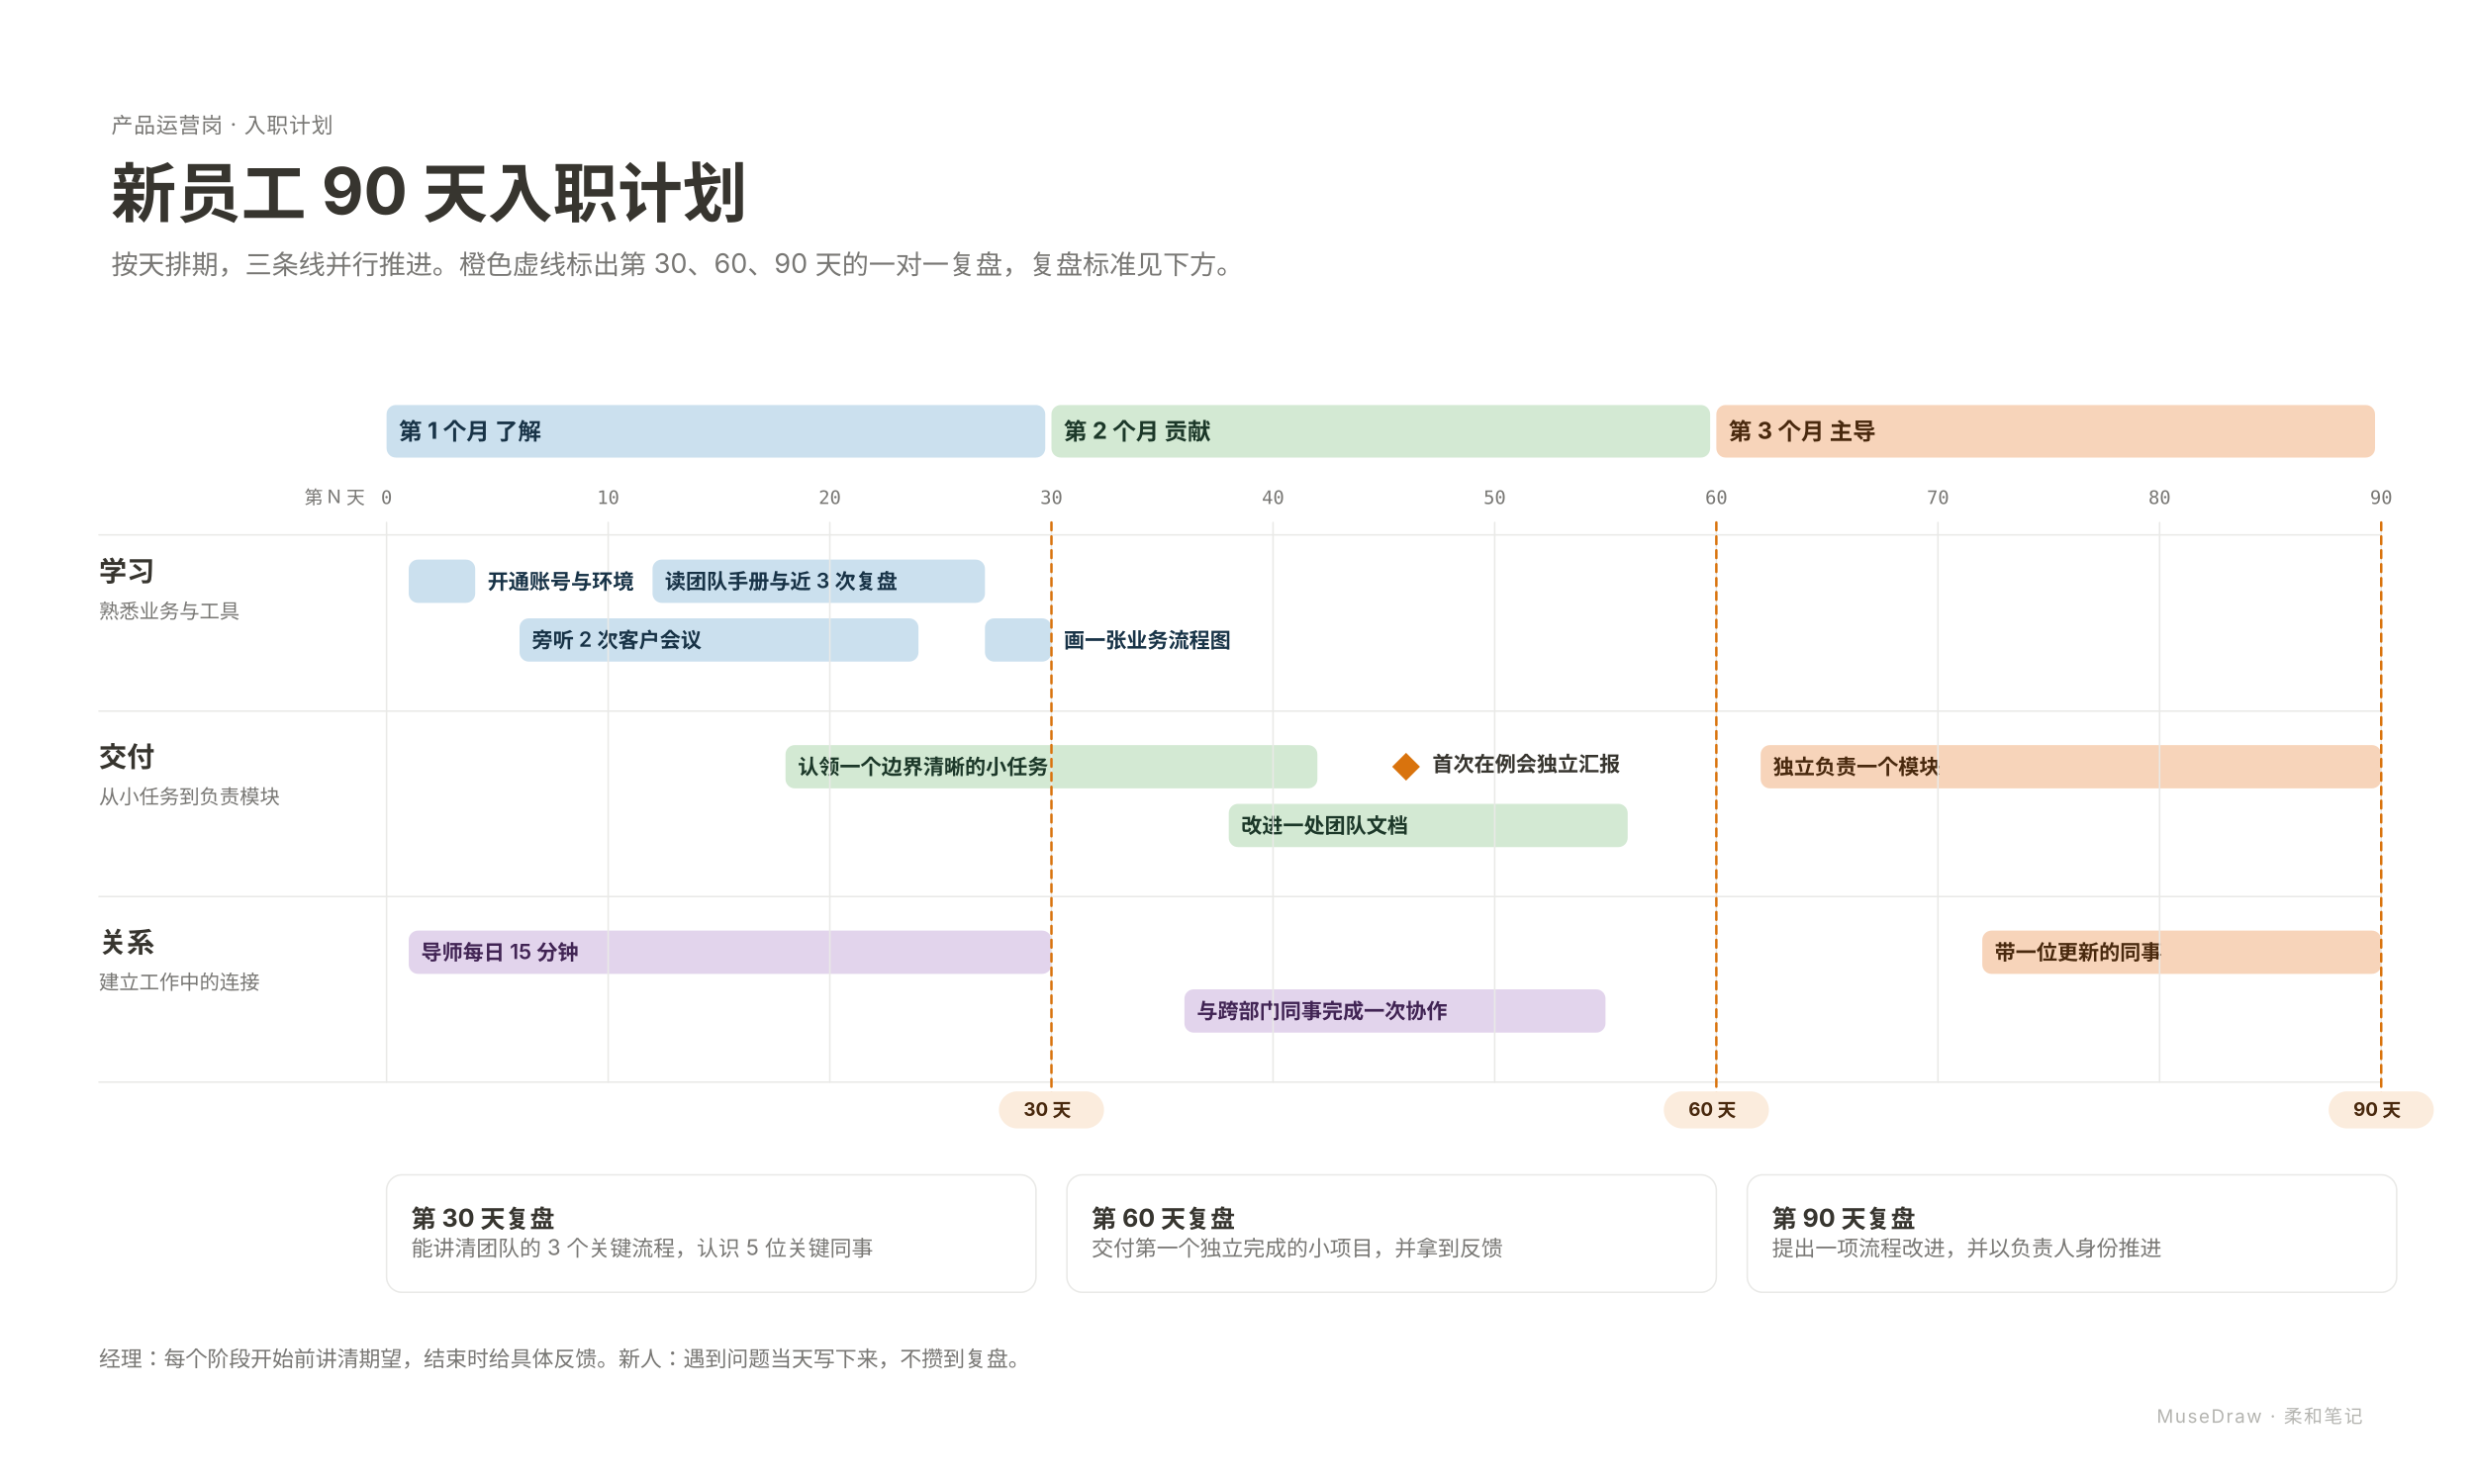
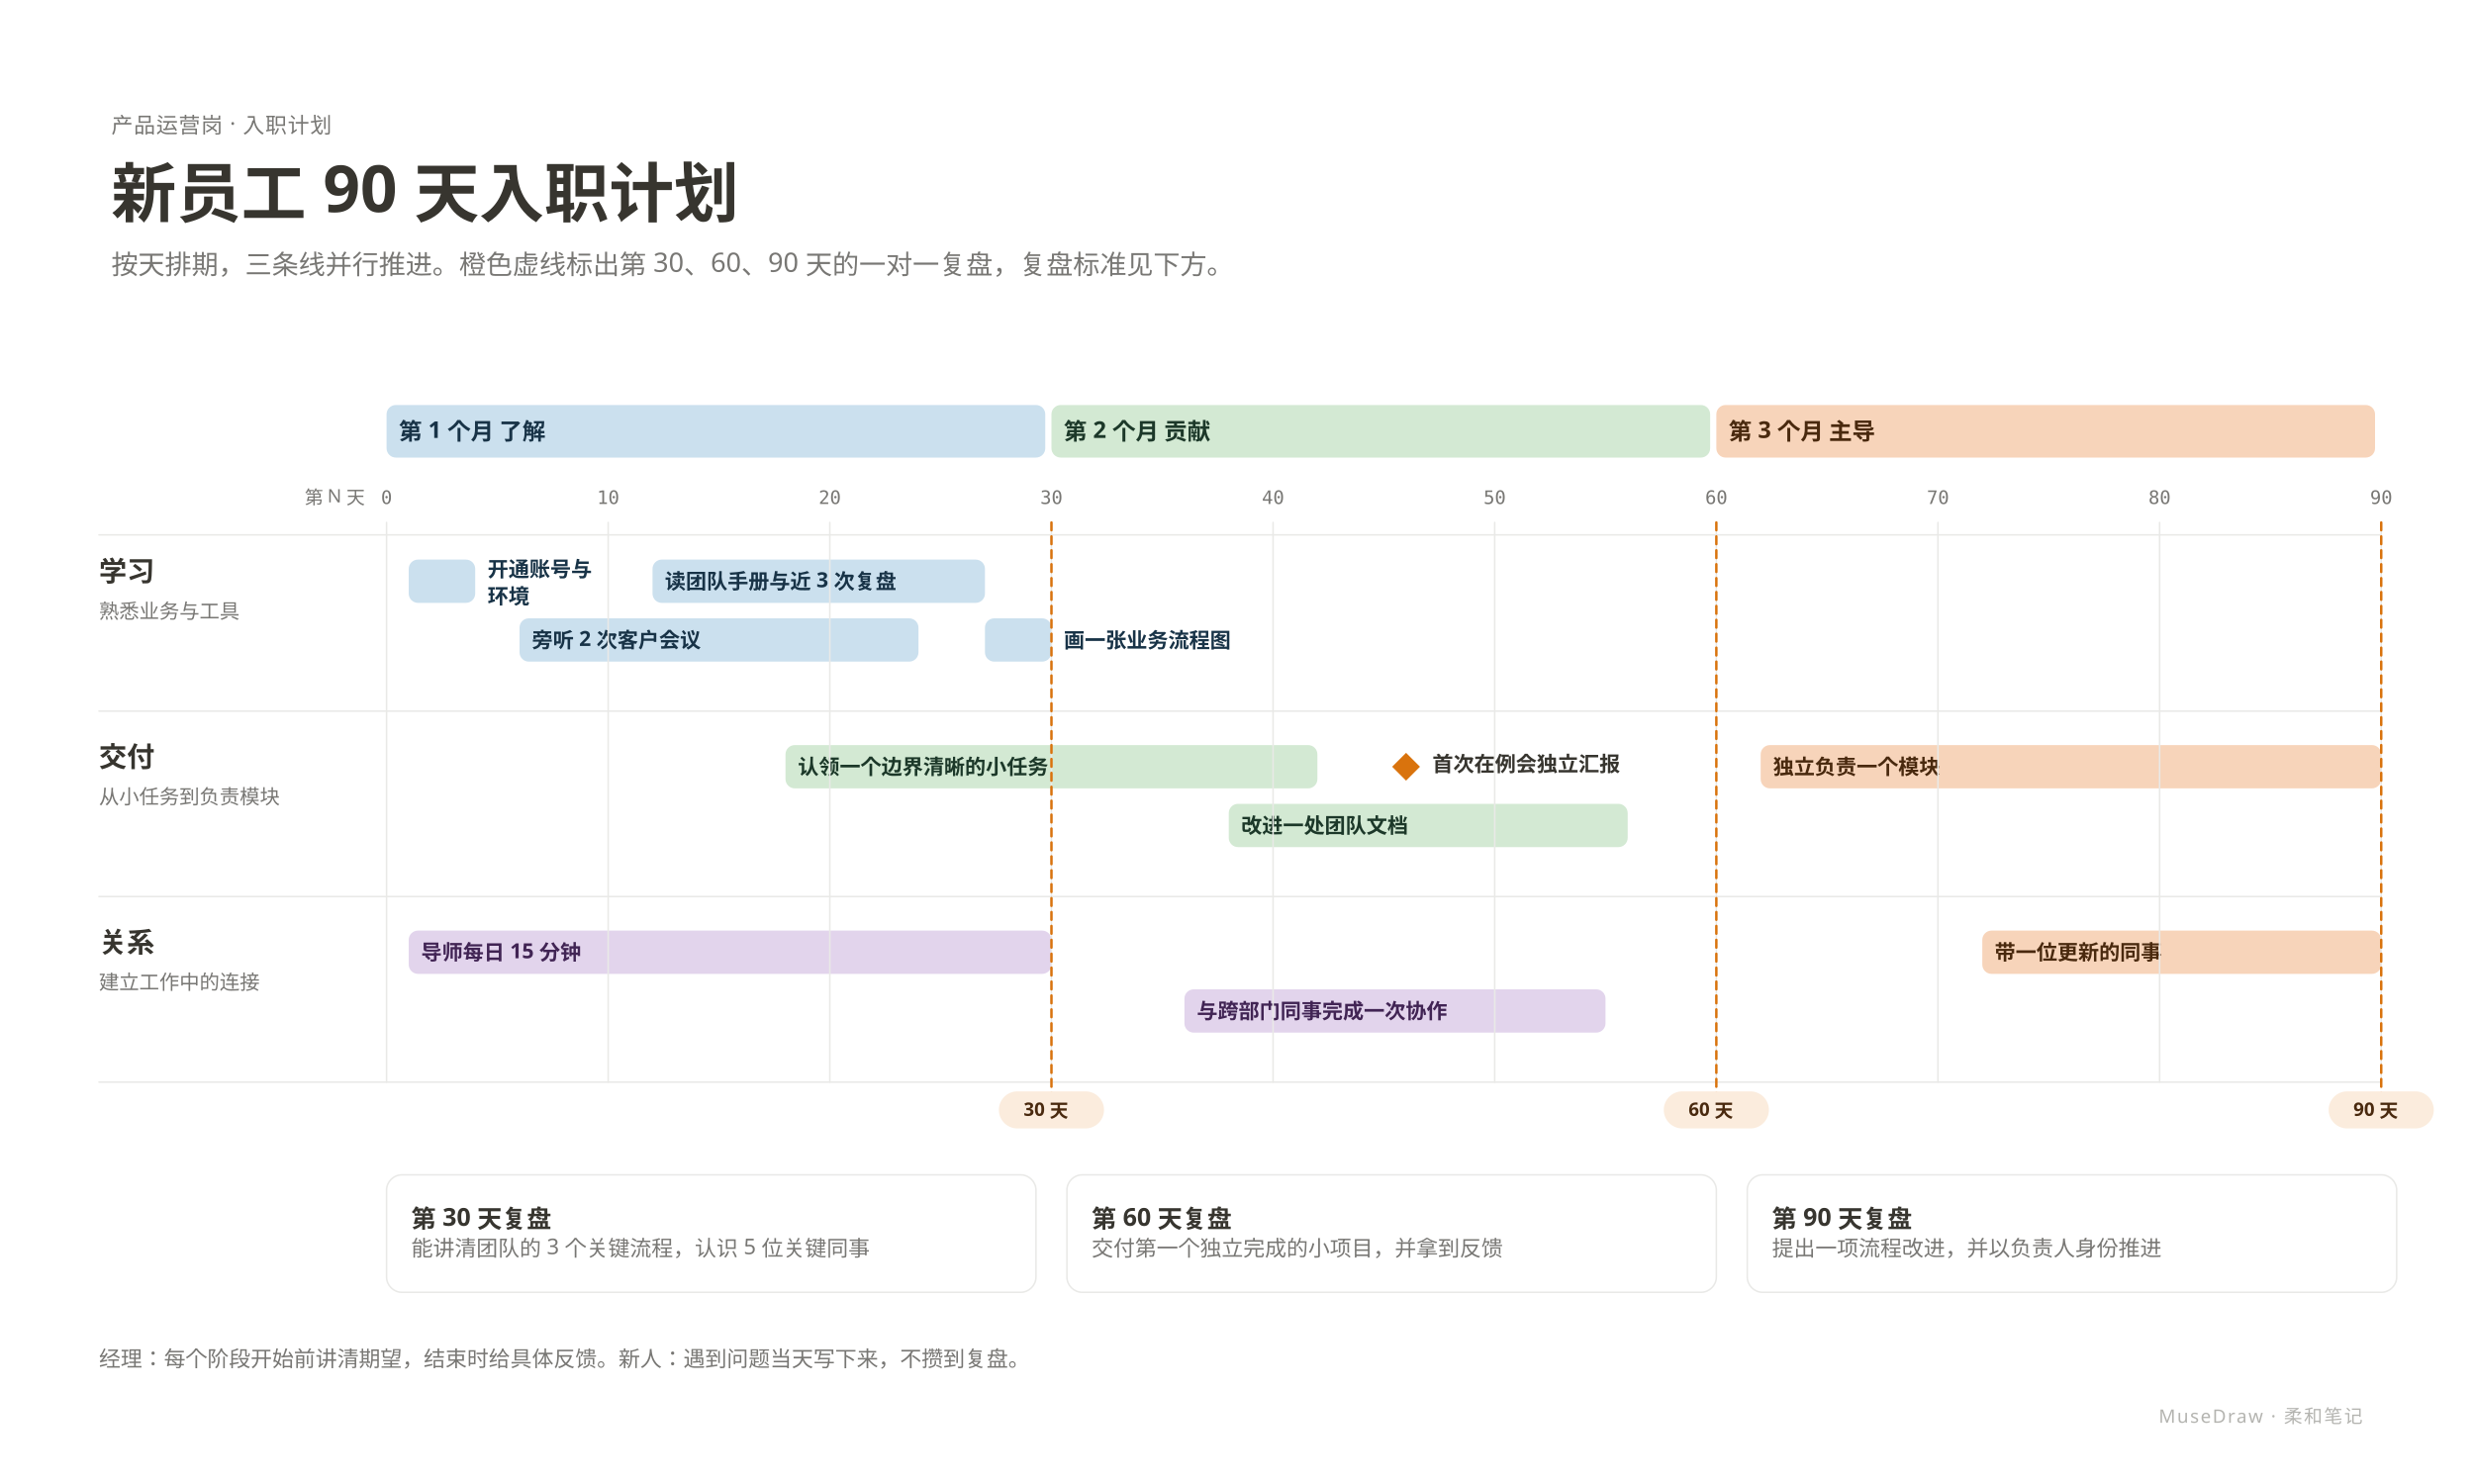
<svg xmlns="http://www.w3.org/2000/svg" viewBox="0 0 1600 960" width="1600" height="960" role="img" aria-labelledby="md-title md-desc" data-theme="pastel">
  <defs />
  <g id="background">
    <rect id="canvas" width="1600" height="960" fill="#FFFFFF" />
  </g>
  <g id="zones">
    <g id="bar-1" data-md="bar">
      <rect x="250" y="262" width="426" height="34" rx="6" fill="#CBE0EE" />
-       <text x="258" y="284.4" font-family="Noto Sans SC, Inter, sans-serif" font-size="15" font-weight="700" fill="#183347" text-anchor="start">
+       <text x="258" y="284.4" font-family="Segoe UI, Microsoft YaHei, sans-serif" font-size="15" font-weight="700" fill="#183347" text-anchor="start">
        <tspan x="258">第 1 个月  了解</tspan>
      </text>
    </g>
    <g id="bar-2" data-md="bar">
      <rect x="680" y="262" width="426" height="34" rx="6" fill="#D3E9D3" />
-       <text x="688" y="284.4" font-family="Noto Sans SC, Inter, sans-serif" font-size="15" font-weight="700" fill="#1C3829" text-anchor="start">
+       <text x="688" y="284.4" font-family="Segoe UI, Microsoft YaHei, sans-serif" font-size="15" font-weight="700" fill="#1C3829" text-anchor="start">
        <tspan x="688">第 2 个月  贡献</tspan>
      </text>
    </g>
    <g id="bar-3" data-md="bar">
      <rect x="1110" y="262" width="426" height="34" rx="6" fill="#F7D4BA" />
-       <text x="1118" y="284.4" font-family="Noto Sans SC, Inter, sans-serif" font-size="15" font-weight="700" fill="#49290E" text-anchor="start">
+       <text x="1118" y="284.4" font-family="Segoe UI, Microsoft YaHei, sans-serif" font-size="15" font-weight="700" fill="#49290E" text-anchor="start">
        <tspan x="1118">第 3 个月  主导</tspan>
      </text>
    </g>
    <g id="bar-4" data-md="bar">
      <rect x="264.33" y="362" width="43" height="28" rx="6" fill="#CBE0EE" />
    </g>
    <g id="bar-5" data-md="bar">
      <rect x="422" y="362" width="215" height="28" rx="6" fill="#CBE0EE" />
-       <text x="430" y="380.86" font-family="Noto Sans SC, Inter, sans-serif" font-size="13.5" font-weight="600" fill="#183347" text-anchor="start">
+       <text x="430" y="380.86" font-family="Segoe UI, Microsoft YaHei, sans-serif" font-size="13.5" font-weight="600" fill="#183347" text-anchor="start">
        <tspan x="430">读团队手册与近 3 次复盘</tspan>
      </text>
    </g>
    <g id="bar-6" data-md="bar">
      <rect x="336" y="400" width="258" height="28" rx="6" fill="#CBE0EE" />
-       <text x="344" y="418.86" font-family="Noto Sans SC, Inter, sans-serif" font-size="13.5" font-weight="600" fill="#183347" text-anchor="start">
+       <text x="344" y="418.86" font-family="Segoe UI, Microsoft YaHei, sans-serif" font-size="13.5" font-weight="600" fill="#183347" text-anchor="start">
        <tspan x="344">旁听 2 次客户会议</tspan>
      </text>
    </g>
    <g id="bar-7" data-md="bar">
      <rect x="637" y="400" width="43" height="28" rx="6" fill="#CBE0EE" />
    </g>
    <g id="bar-8" data-md="bar">
      <rect x="508" y="482" width="344" height="28" rx="6" fill="#D3E9D3" />
-       <text x="516" y="500.86" font-family="Noto Sans SC, Inter, sans-serif" font-size="13.5" font-weight="600" fill="#1C3829" text-anchor="start">
+       <text x="516" y="500.86" font-family="Segoe UI, Microsoft YaHei, sans-serif" font-size="13.5" font-weight="600" fill="#1C3829" text-anchor="start">
        <tspan x="516">认领一个边界清晰的小任务</tspan>
      </text>
    </g>
    <g id="bar-9" data-md="bar">
      <rect x="794.67" y="520" width="258" height="28" rx="6" fill="#D3E9D3" />
-       <text x="802.67" y="538.86" font-family="Noto Sans SC, Inter, sans-serif" font-size="13.5" font-weight="600" fill="#1C3829" text-anchor="start">
+       <text x="802.67" y="538.86" font-family="Segoe UI, Microsoft YaHei, sans-serif" font-size="13.5" font-weight="600" fill="#1C3829" text-anchor="start">
        <tspan x="802.67">改进一处团队文档</tspan>
      </text>
    </g>
    <g id="bar-10" data-md="bar">
      <rect x="1138.67" y="482" width="401.33" height="28" rx="6" fill="#F7D4BA" />
-       <text x="1146.67" y="500.86" font-family="Noto Sans SC, Inter, sans-serif" font-size="13.5" font-weight="600" fill="#49290E" text-anchor="start">
+       <text x="1146.67" y="500.86" font-family="Segoe UI, Microsoft YaHei, sans-serif" font-size="13.5" font-weight="600" fill="#49290E" text-anchor="start">
        <tspan x="1146.67">独立负责一个模块</tspan>
      </text>
    </g>
    <g id="bar-11" data-md="bar">
      <rect x="264.33" y="602" width="415.67" height="28" rx="6" fill="#E2D4EC" />
-       <text x="272.33" y="620.86" font-family="Noto Sans SC, Inter, sans-serif" font-size="13.5" font-weight="600" fill="#412454" text-anchor="start">
+       <text x="272.33" y="620.86" font-family="Segoe UI, Microsoft YaHei, sans-serif" font-size="13.5" font-weight="600" fill="#412454" text-anchor="start">
        <tspan x="272.33">导师每日 15 分钟</tspan>
      </text>
    </g>
    <g id="bar-12" data-md="bar">
      <rect x="766" y="640" width="272.33" height="28" rx="6" fill="#E2D4EC" />
-       <text x="774" y="658.86" font-family="Noto Sans SC, Inter, sans-serif" font-size="13.5" font-weight="600" fill="#412454" text-anchor="start">
+       <text x="774" y="658.86" font-family="Segoe UI, Microsoft YaHei, sans-serif" font-size="13.5" font-weight="600" fill="#412454" text-anchor="start">
        <tspan x="774">与跨部门同事完成一次协作</tspan>
      </text>
    </g>
    <g id="bar-13" data-md="bar">
      <rect x="1282" y="602" width="258" height="28" rx="6" fill="#F7D4BA" />
-       <text x="1290" y="620.86" font-family="Noto Sans SC, Inter, sans-serif" font-size="13.5" font-weight="600" fill="#49290E" text-anchor="start">
+       <text x="1290" y="620.86" font-family="Segoe UI, Microsoft YaHei, sans-serif" font-size="13.5" font-weight="600" fill="#49290E" text-anchor="start">
        <tspan x="1290">带一位更新的同事</tspan>
      </text>
    </g>
-     <path id="line-1" d="M250 338 L250 700" fill="none" stroke="#E9E9E7" stroke-width="1" stroke-linecap="round" />
-     <path id="line-2" d="M393.33 338 L393.33 700" fill="none" stroke="#E9E9E7" stroke-width="1" stroke-linecap="round" />
-     <path id="line-3" d="M536.67 338 L536.67 700" fill="none" stroke="#E9E9E7" stroke-width="1" stroke-linecap="round" />
-     <path id="line-4" d="M680 338 L680 700" fill="none" stroke="#E9E9E7" stroke-width="1" stroke-linecap="round" />
-     <path id="line-5" d="M823.33 338 L823.33 700" fill="none" stroke="#E9E9E7" stroke-width="1" stroke-linecap="round" />
-     <path id="line-6" d="M966.67 338 L966.67 700" fill="none" stroke="#E9E9E7" stroke-width="1" stroke-linecap="round" />
-     <path id="line-7" d="M1110 338 L1110 700" fill="none" stroke="#E9E9E7" stroke-width="1" stroke-linecap="round" />
-     <path id="line-8" d="M1253.33 338 L1253.33 700" fill="none" stroke="#E9E9E7" stroke-width="1" stroke-linecap="round" />
-     <path id="line-9" d="M1396.67 338 L1396.67 700" fill="none" stroke="#E9E9E7" stroke-width="1" stroke-linecap="round" />
-     <path id="line-10" d="M1540 338 L1540 700" fill="none" stroke="#E9E9E7" stroke-width="1" stroke-linecap="round" />
-     <path id="line-11" d="M64 460 L1540 460" fill="none" stroke="#E9E9E7" stroke-width="1" stroke-linecap="round" />
-     <path id="line-12" d="M64 580 L1540 580" fill="none" stroke="#E9E9E7" stroke-width="1" stroke-linecap="round" />
-     <path id="line-13" d="M64 700 L1540 700" fill="none" stroke="#E9E9E7" stroke-width="1" stroke-linecap="round" />
-     <path id="line-14" d="M64 346 L1540 346" fill="none" stroke="#E9E9E7" stroke-width="1" stroke-linecap="round" />
-     <path id="line-15" d="M680 338 L680 708" fill="none" stroke="#D9730D" stroke-width="1.6" stroke-dasharray="5 4" stroke-linecap="round" />
-     <path id="line-16" d="M1110 338 L1110 708" fill="none" stroke="#D9730D" stroke-width="1.6" stroke-dasharray="5 4" stroke-linecap="round" />
-     <path id="line-17" d="M1540 338 L1540 708" fill="none" stroke="#D9730D" stroke-width="1.6" stroke-dasharray="5 4" stroke-linecap="round" />
+     <path id="line-1" data-md-line="line-1" d="M250 338 L250 700" fill="none" stroke="#E9E9E7" stroke-width="1" stroke-linecap="round" />
+     <path id="line-2" data-md-line="line-2" d="M393.33 338 L393.33 700" fill="none" stroke="#E9E9E7" stroke-width="1" stroke-linecap="round" />
+     <path id="line-3" data-md-line="line-3" d="M536.67 338 L536.67 700" fill="none" stroke="#E9E9E7" stroke-width="1" stroke-linecap="round" />
+     <path id="line-4" data-md-line="line-4" d="M680 338 L680 700" fill="none" stroke="#E9E9E7" stroke-width="1" stroke-linecap="round" />
+     <path id="line-5" data-md-line="line-5" d="M823.33 338 L823.33 700" fill="none" stroke="#E9E9E7" stroke-width="1" stroke-linecap="round" />
+     <path id="line-6" data-md-line="line-6" d="M966.67 338 L966.67 700" fill="none" stroke="#E9E9E7" stroke-width="1" stroke-linecap="round" />
+     <path id="line-7" data-md-line="line-7" d="M1110 338 L1110 700" fill="none" stroke="#E9E9E7" stroke-width="1" stroke-linecap="round" />
+     <path id="line-8" data-md-line="line-8" d="M1253.33 338 L1253.33 700" fill="none" stroke="#E9E9E7" stroke-width="1" stroke-linecap="round" />
+     <path id="line-9" data-md-line="line-9" d="M1396.67 338 L1396.67 700" fill="none" stroke="#E9E9E7" stroke-width="1" stroke-linecap="round" />
+     <path id="line-10" data-md-line="line-10" d="M1540 338 L1540 700" fill="none" stroke="#E9E9E7" stroke-width="1" stroke-linecap="round" />
+     <path id="line-11" data-md-line="line-11" d="M64 460 L1540 460" fill="none" stroke="#E9E9E7" stroke-width="1" stroke-linecap="round" />
+     <path id="line-12" data-md-line="line-12" d="M64 580 L1540 580" fill="none" stroke="#E9E9E7" stroke-width="1" stroke-linecap="round" />
+     <path id="line-13" data-md-line="line-13" d="M64 700 L1540 700" fill="none" stroke="#E9E9E7" stroke-width="1" stroke-linecap="round" />
+     <path id="line-14" data-md-line="line-14" d="M64 346 L1540 346" fill="none" stroke="#E9E9E7" stroke-width="1" stroke-linecap="round" />
+     <path id="line-15" data-md-line="line-15" d="M680 338 L680 708" fill="none" stroke="#D9730D" stroke-width="1.6" stroke-dasharray="5 4" stroke-linecap="round" />
+     <path id="line-16" data-md-line="line-16" d="M1110 338 L1110 708" fill="none" stroke="#D9730D" stroke-width="1.6" stroke-dasharray="5 4" stroke-linecap="round" />
+     <path id="line-17" data-md-line="line-17" d="M1540 338 L1540 708" fill="none" stroke="#D9730D" stroke-width="1.6" stroke-dasharray="5 4" stroke-linecap="round" />
  </g>
  <g id="edges" />
  <g id="nodes">
    <g id="m45" data-md="node" data-box="900.33,487,18,18" data-shape="diamond" data-label="right">
      <path d="M909.333 487L918.333 496L909.333 505L900.333 496Z" fill="#D9730D" stroke="none" stroke-width="0" stroke-linejoin="round" />
-       <text x="926.33" y="499.04" font-family="Noto Sans SC, Inter, sans-serif" font-size="13.5" font-weight="700" fill="#37352F" text-anchor="start">
+       <text x="926.33" y="499.04" font-family="Segoe UI, Microsoft YaHei, sans-serif" font-size="13.5" font-weight="700" fill="#37352F" text-anchor="start">
        <tspan x="926.33">首次在例会独立汇报</tspan>
      </text>
    </g>
    <g id="pin30" data-md="node" data-box="646,706,68,24" data-shape="pill" data-label="inside">
      <rect x="646" y="706" width="68" height="24" rx="12" fill="#FBECDD" stroke="none" stroke-width="0" />
-       <text class="md-label" x="662" y="721.84" font-family="Noto Sans SC, Inter, sans-serif" font-size="12" font-weight="700" fill="#49290E" text-anchor="start">
+       <text class="md-label" x="662" y="721.84" font-family="Segoe UI, Microsoft YaHei, sans-serif" font-size="12" font-weight="700" fill="#49290E" text-anchor="start">
        <tspan x="662">30 天</tspan>
      </text>
    </g>
    <g id="r30" data-md="node" data-box="250,760,420,76" data-shape="box" data-label="inside">
      <rect x="250" y="760" width="420" height="76" rx="10" fill="#FFFFFF" stroke="#E9E9E7" stroke-width="1" />
-       <text class="md-label" x="266" y="794.12" font-family="Noto Sans SC, Inter, sans-serif" font-size="16" font-weight="700" fill="#37352F" text-anchor="start">
+       <text class="md-label" x="266" y="794.12" font-family="Segoe UI, Microsoft YaHei, sans-serif" font-size="16" font-weight="700" fill="#37352F" text-anchor="start">
        <tspan x="266">第 30 天复盘</tspan>
      </text>
-       <text class="md-sub" x="266" y="812.48" font-family="Noto Sans SC, Inter, sans-serif" font-size="14" font-weight="400" fill="#787774" text-anchor="start">
+       <text class="md-sub" x="266" y="812.48" font-family="Segoe UI, Microsoft YaHei, sans-serif" font-size="14" font-weight="400" fill="#787774" text-anchor="start">
        <tspan x="266">能讲清团队的 3 个关键流程，认识 5 位关键同事</tspan>
      </text>
    </g>
    <g id="pin60" data-md="node" data-box="1076,706,68,24" data-shape="pill" data-label="inside">
      <rect x="1076" y="706" width="68" height="24" rx="12" fill="#FBECDD" stroke="none" stroke-width="0" />
-       <text class="md-label" x="1092" y="721.84" font-family="Noto Sans SC, Inter, sans-serif" font-size="12" font-weight="700" fill="#49290E" text-anchor="start">
+       <text class="md-label" x="1092" y="721.84" font-family="Segoe UI, Microsoft YaHei, sans-serif" font-size="12" font-weight="700" fill="#49290E" text-anchor="start">
        <tspan x="1092">60 天</tspan>
      </text>
    </g>
    <g id="r60" data-md="node" data-box="690,760,420,76" data-shape="box" data-label="inside">
      <rect x="690" y="760" width="420" height="76" rx="10" fill="#FFFFFF" stroke="#E9E9E7" stroke-width="1" />
-       <text class="md-label" x="706" y="794.12" font-family="Noto Sans SC, Inter, sans-serif" font-size="16" font-weight="700" fill="#37352F" text-anchor="start">
+       <text class="md-label" x="706" y="794.12" font-family="Segoe UI, Microsoft YaHei, sans-serif" font-size="16" font-weight="700" fill="#37352F" text-anchor="start">
        <tspan x="706">第 60 天复盘</tspan>
      </text>
-       <text class="md-sub" x="706" y="812.48" font-family="Noto Sans SC, Inter, sans-serif" font-size="14" font-weight="400" fill="#787774" text-anchor="start">
+       <text class="md-sub" x="706" y="812.48" font-family="Segoe UI, Microsoft YaHei, sans-serif" font-size="14" font-weight="400" fill="#787774" text-anchor="start">
        <tspan x="706">交付第一个独立完成的小项目，并拿到反馈</tspan>
      </text>
    </g>
    <g id="pin90" data-md="node" data-box="1506,706,68,24" data-shape="pill" data-label="inside">
      <rect x="1506" y="706" width="68" height="24" rx="12" fill="#FBECDD" stroke="none" stroke-width="0" />
-       <text class="md-label" x="1522" y="721.84" font-family="Noto Sans SC, Inter, sans-serif" font-size="12" font-weight="700" fill="#49290E" text-anchor="start">
+       <text class="md-label" x="1522" y="721.84" font-family="Segoe UI, Microsoft YaHei, sans-serif" font-size="12" font-weight="700" fill="#49290E" text-anchor="start">
        <tspan x="1522">90 天</tspan>
      </text>
    </g>
    <g id="r90" data-md="node" data-box="1130,760,420,76" data-shape="box" data-label="inside">
      <rect x="1130" y="760" width="420" height="76" rx="10" fill="#FFFFFF" stroke="#E9E9E7" stroke-width="1" />
-       <text class="md-label" x="1146" y="794.12" font-family="Noto Sans SC, Inter, sans-serif" font-size="16" font-weight="700" fill="#37352F" text-anchor="start">
+       <text class="md-label" x="1146" y="794.12" font-family="Segoe UI, Microsoft YaHei, sans-serif" font-size="16" font-weight="700" fill="#37352F" text-anchor="start">
        <tspan x="1146">第 90 天复盘</tspan>
      </text>
-       <text class="md-sub" x="1146" y="812.48" font-family="Noto Sans SC, Inter, sans-serif" font-size="14" font-weight="400" fill="#787774" text-anchor="start">
+       <text class="md-sub" x="1146" y="812.48" font-family="Segoe UI, Microsoft YaHei, sans-serif" font-size="14" font-weight="400" fill="#787774" text-anchor="start">
        <tspan x="1146">提出一项流程改进，并以负责人身份推进</tspan>
      </text>
    </g>
  </g>
  <g id="edge-labels" />
  <g id="notes" />
  <g id="legend" />
  <g id="texts">
-     <text x="250" y="326" font-family="JetBrains Mono, Noto Sans SC, monospace" font-size="12" font-weight="400" fill="#787774" text-anchor="middle">
-       <tspan x="250">0</tspan>
-     </text>
-     <text x="393.33" y="326" font-family="JetBrains Mono, Noto Sans SC, monospace" font-size="12" font-weight="400" fill="#787774" text-anchor="middle">
-       <tspan x="393.33">10</tspan>
-     </text>
-     <text x="536.67" y="326" font-family="JetBrains Mono, Noto Sans SC, monospace" font-size="12" font-weight="400" fill="#787774" text-anchor="middle">
-       <tspan x="536.67">20</tspan>
-     </text>
-     <text x="680" y="326" font-family="JetBrains Mono, Noto Sans SC, monospace" font-size="12" font-weight="400" fill="#787774" text-anchor="middle">
-       <tspan x="680">30</tspan>
-     </text>
-     <text x="823.33" y="326" font-family="JetBrains Mono, Noto Sans SC, monospace" font-size="12" font-weight="400" fill="#787774" text-anchor="middle">
-       <tspan x="823.33">40</tspan>
-     </text>
-     <text x="966.67" y="326" font-family="JetBrains Mono, Noto Sans SC, monospace" font-size="12" font-weight="400" fill="#787774" text-anchor="middle">
-       <tspan x="966.67">50</tspan>
-     </text>
-     <text x="1110" y="326" font-family="JetBrains Mono, Noto Sans SC, monospace" font-size="12" font-weight="400" fill="#787774" text-anchor="middle">
-       <tspan x="1110">60</tspan>
-     </text>
-     <text x="1253.33" y="326" font-family="JetBrains Mono, Noto Sans SC, monospace" font-size="12" font-weight="400" fill="#787774" text-anchor="middle">
-       <tspan x="1253.33">70</tspan>
-     </text>
-     <text x="1396.67" y="326" font-family="JetBrains Mono, Noto Sans SC, monospace" font-size="12" font-weight="400" fill="#787774" text-anchor="middle">
-       <tspan x="1396.67">80</tspan>
-     </text>
-     <text x="1540" y="326" font-family="JetBrains Mono, Noto Sans SC, monospace" font-size="12" font-weight="400" fill="#787774" text-anchor="middle">
-       <tspan x="1540">90</tspan>
-     </text>
-     <text x="236" y="326" font-family="Noto Sans SC, Inter, sans-serif" font-size="12" font-weight="400" fill="#787774" text-anchor="end">
-       <tspan x="236">第 N 天</tspan>
-     </text>
-     <text x="64" y="376" font-family="Noto Sans SC, Inter, sans-serif" font-size="18" font-weight="700" fill="#37352F" text-anchor="start">
-       <tspan x="64">学习</tspan>
-     </text>
-     <text x="64" y="400" font-family="Noto Sans SC, Inter, sans-serif" font-size="13" font-weight="400" fill="#787774" text-anchor="start">
-       <tspan x="64">熟悉业务与工具</tspan>
-     </text>
-     <text x="64" y="496" font-family="Noto Sans SC, Inter, sans-serif" font-size="18" font-weight="700" fill="#37352F" text-anchor="start">
-       <tspan x="64">交付</tspan>
-     </text>
-     <text x="64" y="520" font-family="Noto Sans SC, Inter, sans-serif" font-size="13" font-weight="400" fill="#787774" text-anchor="start">
-       <tspan x="64">从小任务到负责模块</tspan>
-     </text>
-     <text x="64" y="616" font-family="Noto Sans SC, Inter, sans-serif" font-size="18" font-weight="700" fill="#37352F" text-anchor="start">
-       <tspan x="64">关系</tspan>
-     </text>
-     <text x="64" y="640" font-family="Noto Sans SC, Inter, sans-serif" font-size="13" font-weight="400" fill="#787774" text-anchor="start">
-       <tspan x="64">建立工作中的连接</tspan>
-     </text>
-     <text x="315.33" y="381" font-family="Noto Sans SC, Inter, sans-serif" font-size="13.5" font-weight="600" fill="#183347" text-anchor="start">
-       <tspan x="315.33">开通账号与环境</tspan>
-     </text>
-     <text x="688" y="419" font-family="Noto Sans SC, Inter, sans-serif" font-size="13.5" font-weight="600" fill="#183347" text-anchor="start">
-       <tspan x="688">画一张业务流程图</tspan>
-     </text>
-     <text x="64" y="884" font-family="Noto Sans SC, Inter, sans-serif" font-size="14" font-weight="400" fill="#787774" text-anchor="start">
-       <tspan x="64">经理：每个阶段开始前讲清期望，结束时给具体反馈。新人：遇到问题当天写下来，不攒到复盘。</tspan>
-     </text>
+     <g data-md-free-text="free-text-1">
+       <text x="250" y="326" font-family="Consolas, Microsoft YaHei, monospace" font-size="12" font-weight="400" fill="#787774" text-anchor="middle">
+         <tspan x="250">0</tspan>
+       </text>
+     </g>
+     <g data-md-free-text="free-text-2">
+       <text x="393.33" y="326" font-family="Consolas, Microsoft YaHei, monospace" font-size="12" font-weight="400" fill="#787774" text-anchor="middle">
+         <tspan x="393.33">10</tspan>
+       </text>
+     </g>
+     <g data-md-free-text="free-text-3">
+       <text x="536.67" y="326" font-family="Consolas, Microsoft YaHei, monospace" font-size="12" font-weight="400" fill="#787774" text-anchor="middle">
+         <tspan x="536.67">20</tspan>
+       </text>
+     </g>
+     <g data-md-free-text="free-text-4">
+       <text x="680" y="326" font-family="Consolas, Microsoft YaHei, monospace" font-size="12" font-weight="400" fill="#787774" text-anchor="middle">
+         <tspan x="680">30</tspan>
+       </text>
+     </g>
+     <g data-md-free-text="free-text-5">
+       <text x="823.33" y="326" font-family="Consolas, Microsoft YaHei, monospace" font-size="12" font-weight="400" fill="#787774" text-anchor="middle">
+         <tspan x="823.33">40</tspan>
+       </text>
+     </g>
+     <g data-md-free-text="free-text-6">
+       <text x="966.67" y="326" font-family="Consolas, Microsoft YaHei, monospace" font-size="12" font-weight="400" fill="#787774" text-anchor="middle">
+         <tspan x="966.67">50</tspan>
+       </text>
+     </g>
+     <g data-md-free-text="free-text-7">
+       <text x="1110" y="326" font-family="Consolas, Microsoft YaHei, monospace" font-size="12" font-weight="400" fill="#787774" text-anchor="middle">
+         <tspan x="1110">60</tspan>
+       </text>
+     </g>
+     <g data-md-free-text="free-text-8">
+       <text x="1253.33" y="326" font-family="Consolas, Microsoft YaHei, monospace" font-size="12" font-weight="400" fill="#787774" text-anchor="middle">
+         <tspan x="1253.33">70</tspan>
+       </text>
+     </g>
+     <g data-md-free-text="free-text-9">
+       <text x="1396.67" y="326" font-family="Consolas, Microsoft YaHei, monospace" font-size="12" font-weight="400" fill="#787774" text-anchor="middle">
+         <tspan x="1396.67">80</tspan>
+       </text>
+     </g>
+     <g data-md-free-text="free-text-10">
+       <text x="1540" y="326" font-family="Consolas, Microsoft YaHei, monospace" font-size="12" font-weight="400" fill="#787774" text-anchor="middle">
+         <tspan x="1540">90</tspan>
+       </text>
+     </g>
+     <g data-md-free-text="free-text-11">
+       <text x="236" y="326" font-family="Segoe UI, Microsoft YaHei, sans-serif" font-size="12" font-weight="400" fill="#787774" text-anchor="end">
+         <tspan x="236">第 N 天</tspan>
+       </text>
+     </g>
+     <g data-md-free-text="free-text-12">
+       <text x="64" y="376" font-family="Segoe UI, Microsoft YaHei, sans-serif" font-size="18" font-weight="700" fill="#37352F" text-anchor="start">
+         <tspan x="64">学习</tspan>
+       </text>
+     </g>
+     <g data-md-free-text="free-text-13">
+       <text x="64" y="400" font-family="Segoe UI, Microsoft YaHei, sans-serif" font-size="13" font-weight="400" fill="#787774" text-anchor="start">
+         <tspan x="64">熟悉业务与工具</tspan>
+       </text>
+     </g>
+     <g data-md-free-text="free-text-14">
+       <text x="64" y="496" font-family="Segoe UI, Microsoft YaHei, sans-serif" font-size="18" font-weight="700" fill="#37352F" text-anchor="start">
+         <tspan x="64">交付</tspan>
+       </text>
+     </g>
+     <g data-md-free-text="free-text-15">
+       <text x="64" y="520" font-family="Segoe UI, Microsoft YaHei, sans-serif" font-size="13" font-weight="400" fill="#787774" text-anchor="start">
+         <tspan x="64">从小任务到负责模块</tspan>
+       </text>
+     </g>
+     <g data-md-free-text="free-text-16">
+       <text x="64" y="616" font-family="Segoe UI, Microsoft YaHei, sans-serif" font-size="18" font-weight="700" fill="#37352F" text-anchor="start">
+         <tspan x="64">关系</tspan>
+       </text>
+     </g>
+     <g data-md-free-text="free-text-17">
+       <text x="64" y="640" font-family="Segoe UI, Microsoft YaHei, sans-serif" font-size="13" font-weight="400" fill="#787774" text-anchor="start">
+         <tspan x="64">建立工作中的连接</tspan>
+       </text>
+     </g>
+     <g data-md-free-text="free-text-18">
+       <text x="315.33" y="373" font-family="Segoe UI, Microsoft YaHei, sans-serif" font-size="13.5" font-weight="600" fill="#183347" text-anchor="start">
+         <tspan x="315.33">开通账号与</tspan>
+         <tspan x="315.33" dy="17.55">环境</tspan>
+       </text>
+     </g>
+     <g data-md-free-text="free-text-19">
+       <text x="688" y="419" font-family="Segoe UI, Microsoft YaHei, sans-serif" font-size="13.5" font-weight="600" fill="#183347" text-anchor="start">
+         <tspan x="688">画一张业务流程图</tspan>
+       </text>
+     </g>
+     <g data-md-free-text="free-text-20">
+       <text x="64" y="884" font-family="Segoe UI, Microsoft YaHei, sans-serif" font-size="14" font-weight="400" fill="#787774" text-anchor="start">
+         <tspan x="64">经理：每个阶段开始前讲清期望，结束时给具体反馈。新人：遇到问题当天写下来，不攒到复盘。</tspan>
+       </text>
+     </g>
  </g>
  <g id="header">
-     <text x="72" y="86" font-family="Noto Sans SC, Inter, sans-serif" font-size="14" font-weight="400" fill="#787774" text-anchor="start" letter-spacing="0.5">
+     <text x="72" y="86" font-family="Segoe UI, Microsoft YaHei, sans-serif" font-size="14" font-weight="400" fill="#787774" text-anchor="start" letter-spacing="0.5">
      <tspan x="72">产品运营岗 · 入职计划</tspan>
    </text>
-     <text x="72" y="140.12" font-family="Noto Sans SC, Inter, sans-serif" font-size="42" font-weight="700" fill="#37352F" text-anchor="start">
+     <text x="72" y="140.12" font-family="Segoe UI, Microsoft YaHei, sans-serif" font-size="42" font-weight="700" fill="#37352F" text-anchor="start">
      <tspan x="72">新员工 90 天入职计划</tspan>
    </text>
-     <text x="72" y="177.3" font-family="Noto Sans SC, Inter, sans-serif" font-size="17.3" font-weight="400" fill="#787774" text-anchor="start">
+     <text x="72" y="177.3" font-family="Segoe UI, Microsoft YaHei, sans-serif" font-size="17.3" font-weight="400" fill="#787774" text-anchor="start">
      <tspan x="72">按天排期，三条线并行推进。橙色虚线标出第 30、60、90 天的一对一复盘，复盘标准见下方。</tspan>
    </text>
  </g>
  <g id="footer">
-     <text x="1528" y="920.4" font-family="Noto Sans SC, Inter, sans-serif" font-size="12" font-weight="400" fill="#B4B4B0" text-anchor="end" letter-spacing="1">
+     <text x="1528" y="920.4" font-family="Segoe UI, Microsoft YaHei, sans-serif" font-size="12" font-weight="400" fill="#B4B4B0" text-anchor="end" letter-spacing="1">
      <tspan x="1528">MuseDraw · 柔和笔记</tspan>
    </text>
  </g>
</svg>
